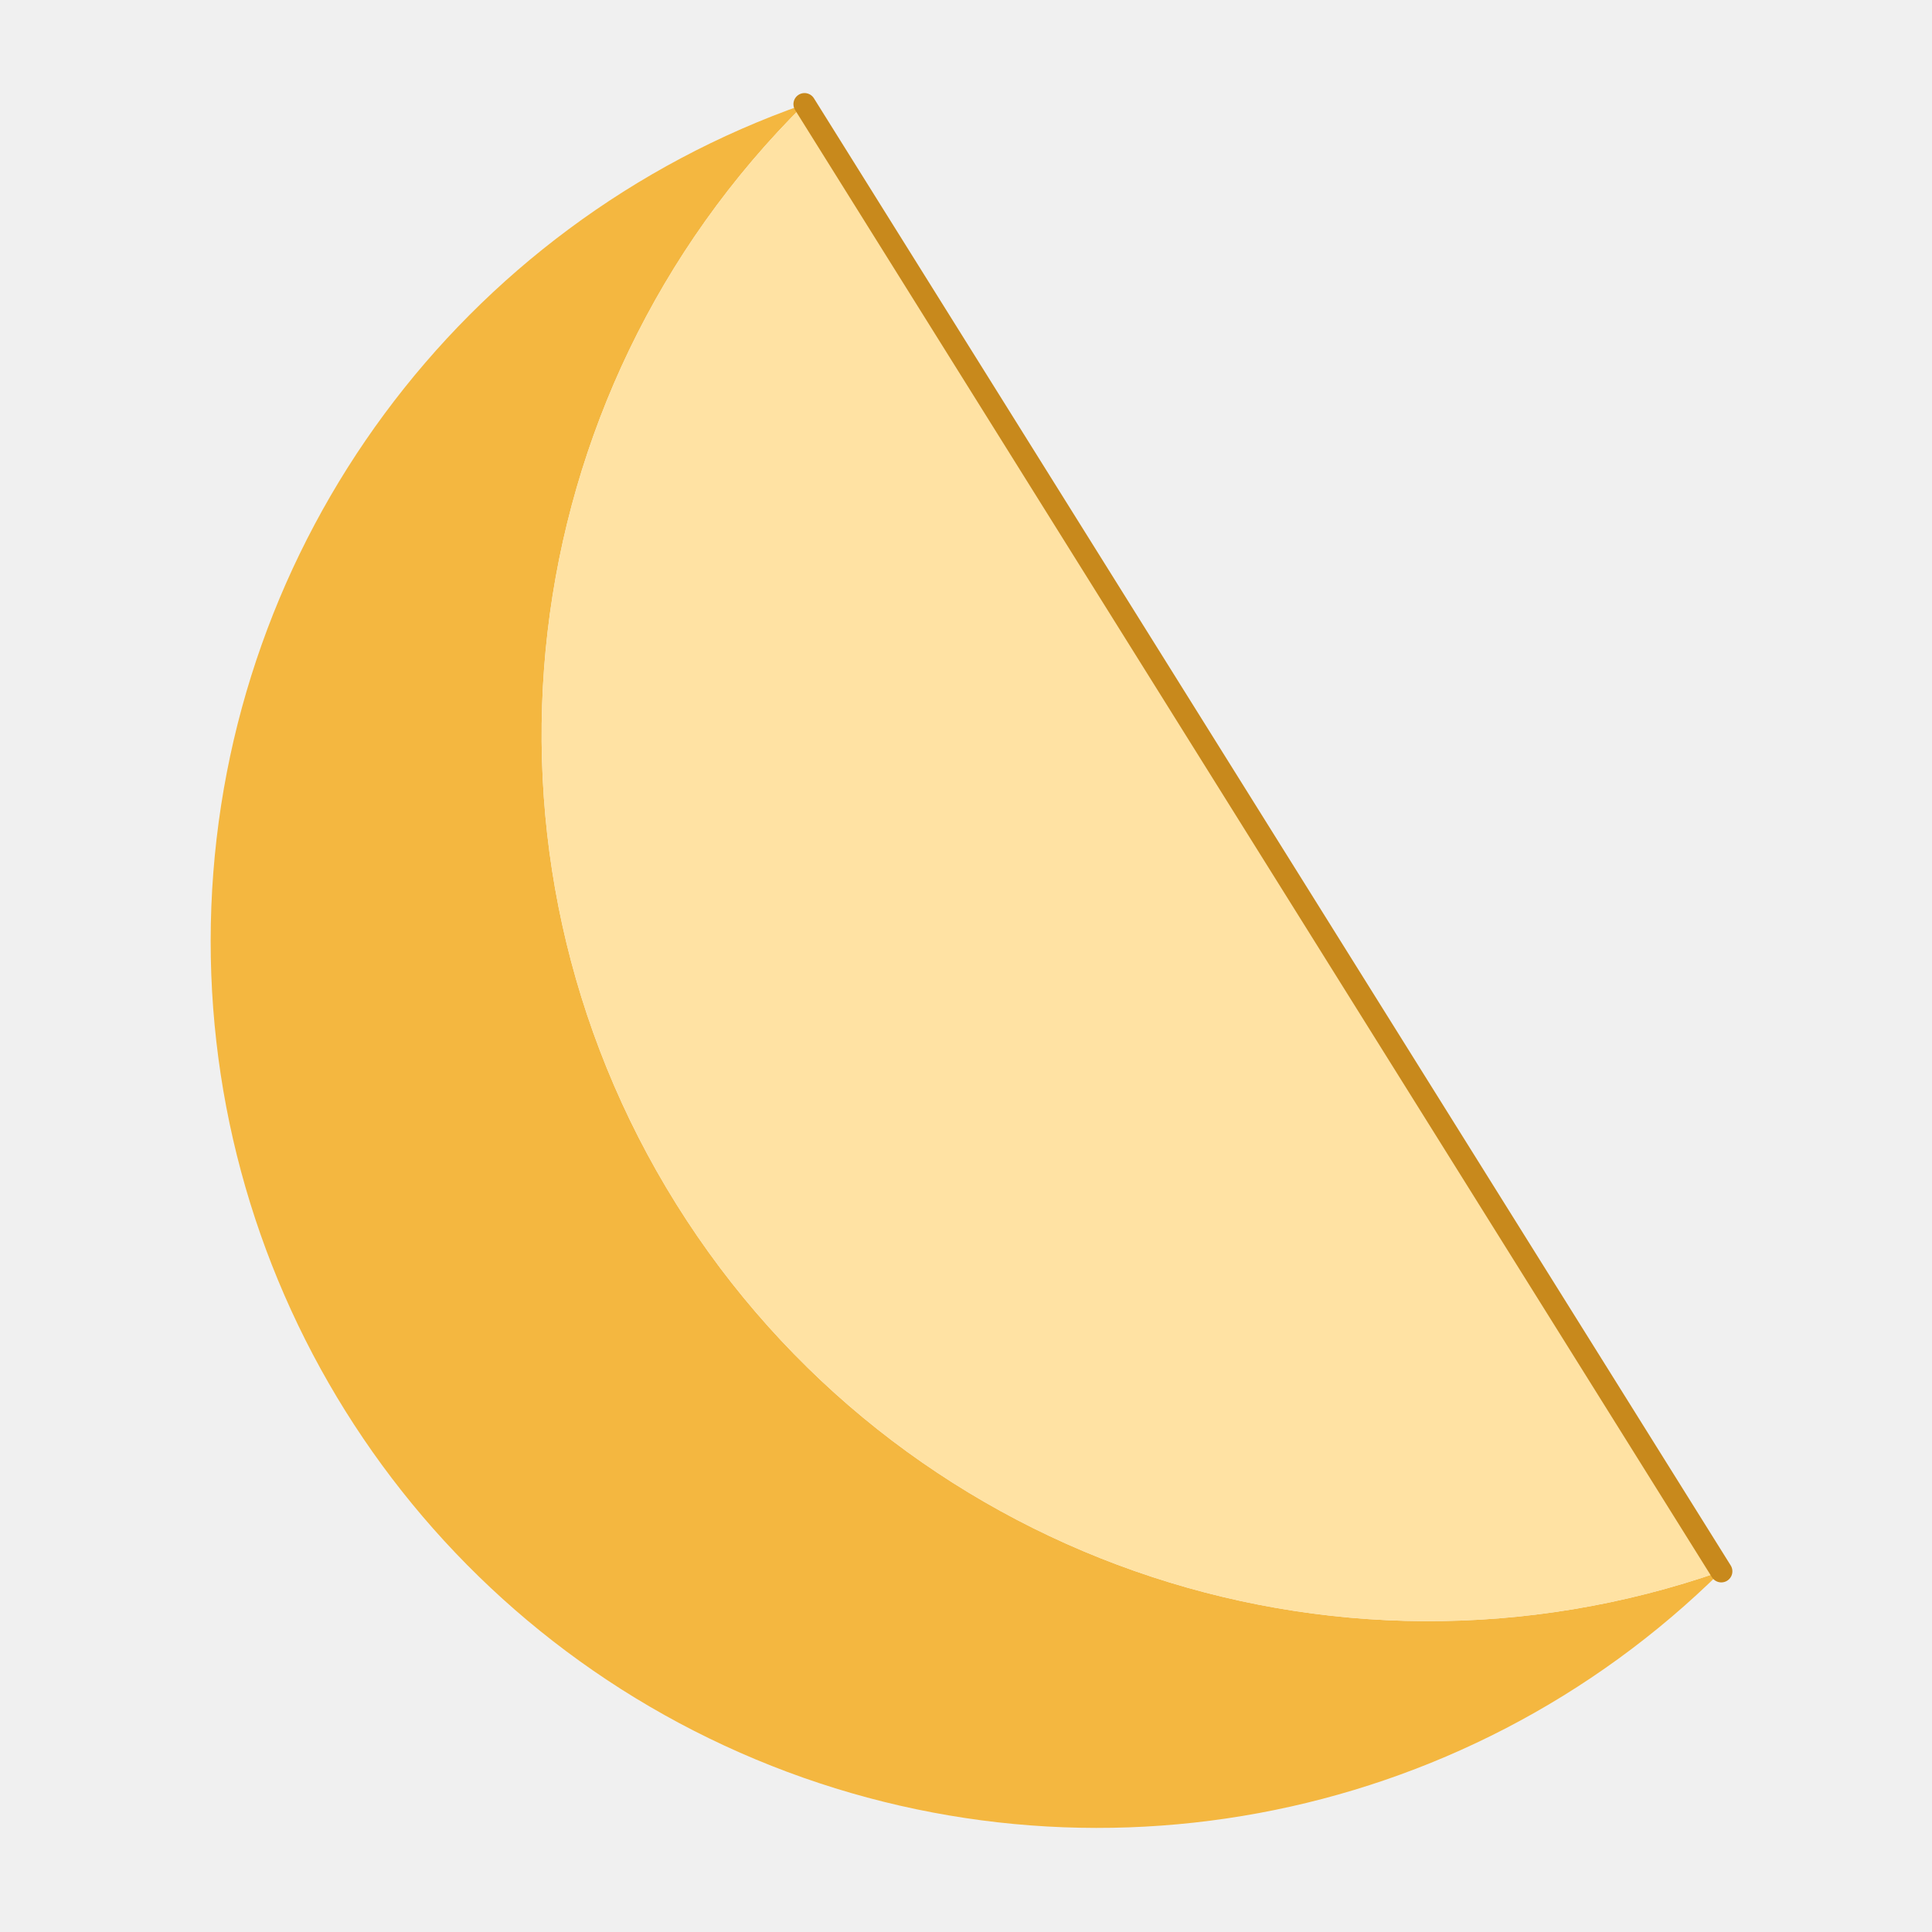
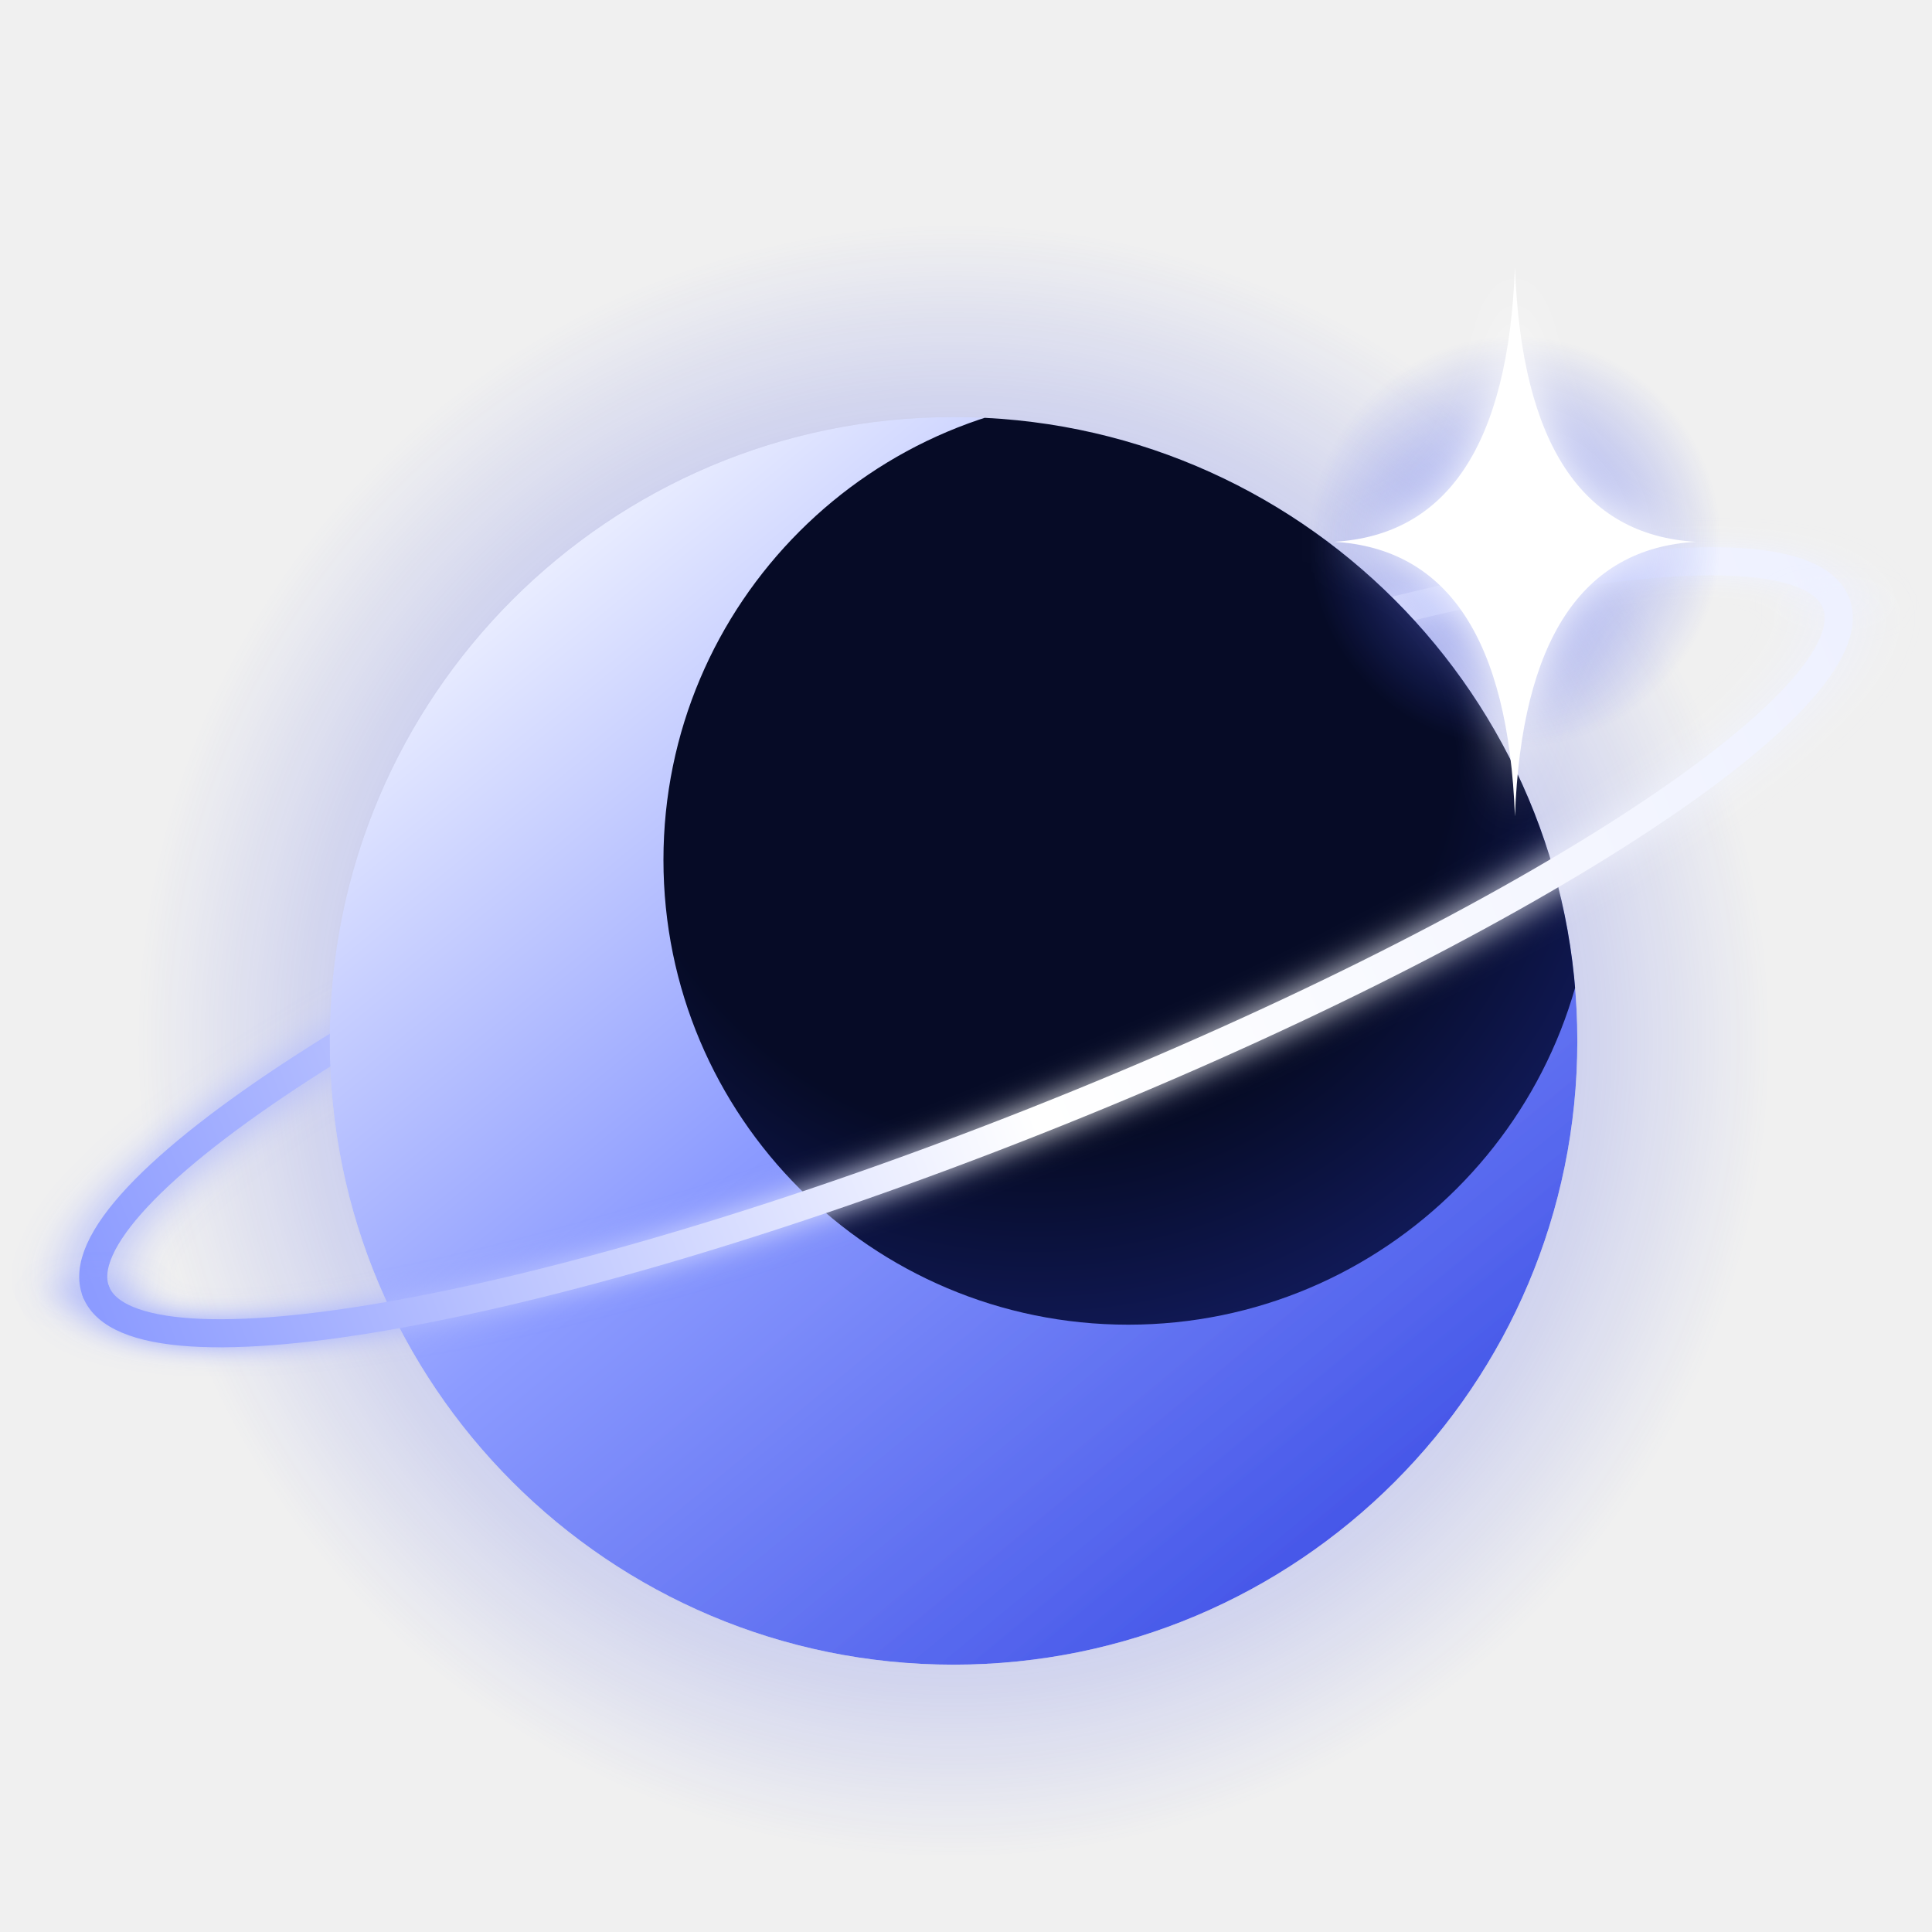
<svg xmlns="http://www.w3.org/2000/svg" viewBox="0 0 1024 1024">
-   <g transform="translate(581.68 498.81) rotate(-32)">
-     <path d="M 103.4 -458.48 A 470 470 0 1 0 103.4 458.48 A 470 470 0 0 1 103.4 -458.48 Z" fill="#F4B740" />
-     <path d="M 103.4 -458.48 A 470 470 0 0 0 103.4 458.48 Z" fill="#FFE2A3" />
-     <path d="M 103.4 -458.48 L 103.4 458.48" stroke="#C8891C" stroke-width="11.75" stroke-linecap="round" />
+   <defs>
+     <linearGradient id="mf-moon" x1="0.15" y1="0.1" x2="0.85" y2="0.95">
+       <stop offset="0" stop-color="#EEF1FF" />
+       <stop offset="0.45" stop-color="#8C9BFF" />
+       <stop offset="1" stop-color="#3D4FE6" />
+     </linearGradient>
+     <radialGradient id="mf-shade" cx="0.4" cy="0.35" r="0.75">
+       <stop offset="0.6" stop-color="#060B26" />
+       <stop offset="1" stop-color="#141E66" />
+     </radialGradient>
+     <radialGradient id="mf-spark">
+       <stop offset="0" stop-color="#8C9BFF" stop-opacity="0.7" />
+       <stop offset="1" stop-color="#3D4FE6" stop-opacity="0" />
+     </radialGradient>
+     <radialGradient id="mf-halo">
+       <stop offset="0.55" stop-color="#3D4FE6" stop-opacity="0.35" />
+       <stop offset="1" stop-color="#3D4FE6" stop-opacity="0" />
+     </radialGradient>
+     <linearGradient id="mf-ring" x1="0" y1="0" x2="1" y2="0">
+       <stop offset="0" stop-color="#8C9BFF" />
+       <stop offset="0.5" stop-color="#FFFFFF" />
+       <stop offset="1" stop-color="#EEF1FF" />
+     </linearGradient>
+     <filter id="mf-glow" x="-50%" y="-50%" width="200%" height="200%">
+       <feGaussianBlur stdDeviation="11.57" result="b" />
+       <feMerge>
+         <feMergeNode in="b" />
+         <feMergeNode in="SourceGraphic" />
+       </feMerge>
+     </filter>
+     <clipPath id="mf-disc">
+       <circle cx="505.39" cy="551.68" r="330.63" />
+     </clipPath>
+   </defs>
+   <circle cx="505.39" cy="551.68" r="436.43" fill="url(#mf-halo)" />
+   <path d="M 16.06 502.08 A 495.94 99.19 0 0 1 1007.94 502.08" transform="rotate(-21.6 512 502.08)" fill="none" stroke="url(#mf-ring)" stroke-width="14.88" stroke-linecap="round" filter="url(#mf-glow)" />
+   <g clip-path="url(#mf-disc)">
+     <circle cx="505.39" cy="551.68" r="330.63" fill="url(#mf-moon)" filter="url(#mf-glow)" />
+     <circle cx="597.96" cy="455.79" r="246.32" fill="url(#mf-shade)" />
  </g>
+   <path d="M 16.06 502.08 A 495.94 99.19 0 0 0 1007.94 502.08" transform="rotate(-21.6 512 502.08)" fill="none" stroke="url(#mf-ring)" stroke-width="14.88" stroke-linecap="round" filter="url(#mf-glow)" />
+   <circle cx="802.95" cy="287.17" r="109.11" fill="url(#mf-spark)" />
+   <path d="M 802.95 141.69 Q 808.23 281.9 898.84 287.17 Q 808.23 292.45 802.95 432.65 Q 797.68 292.45 707.07 287.17 Q 797.68 281.9 802.95 141.69 Z" fill="#FFFFFF" filter="url(#mf-glow)" />
</svg>
